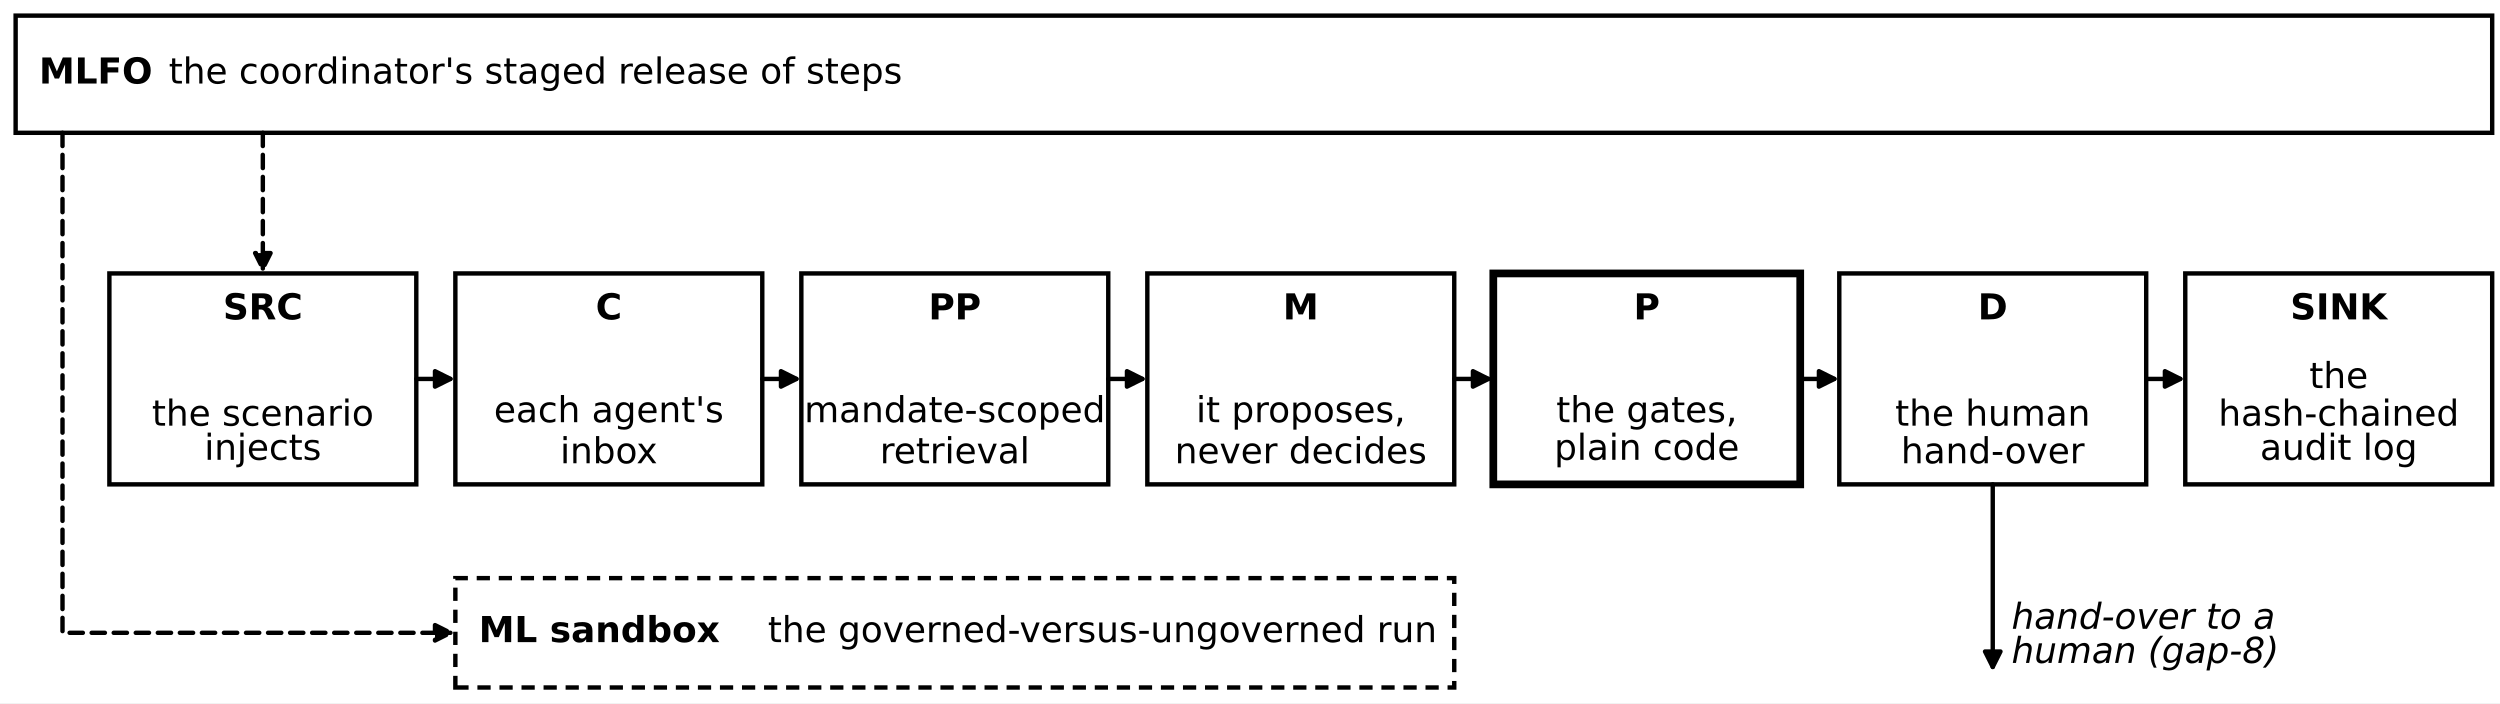
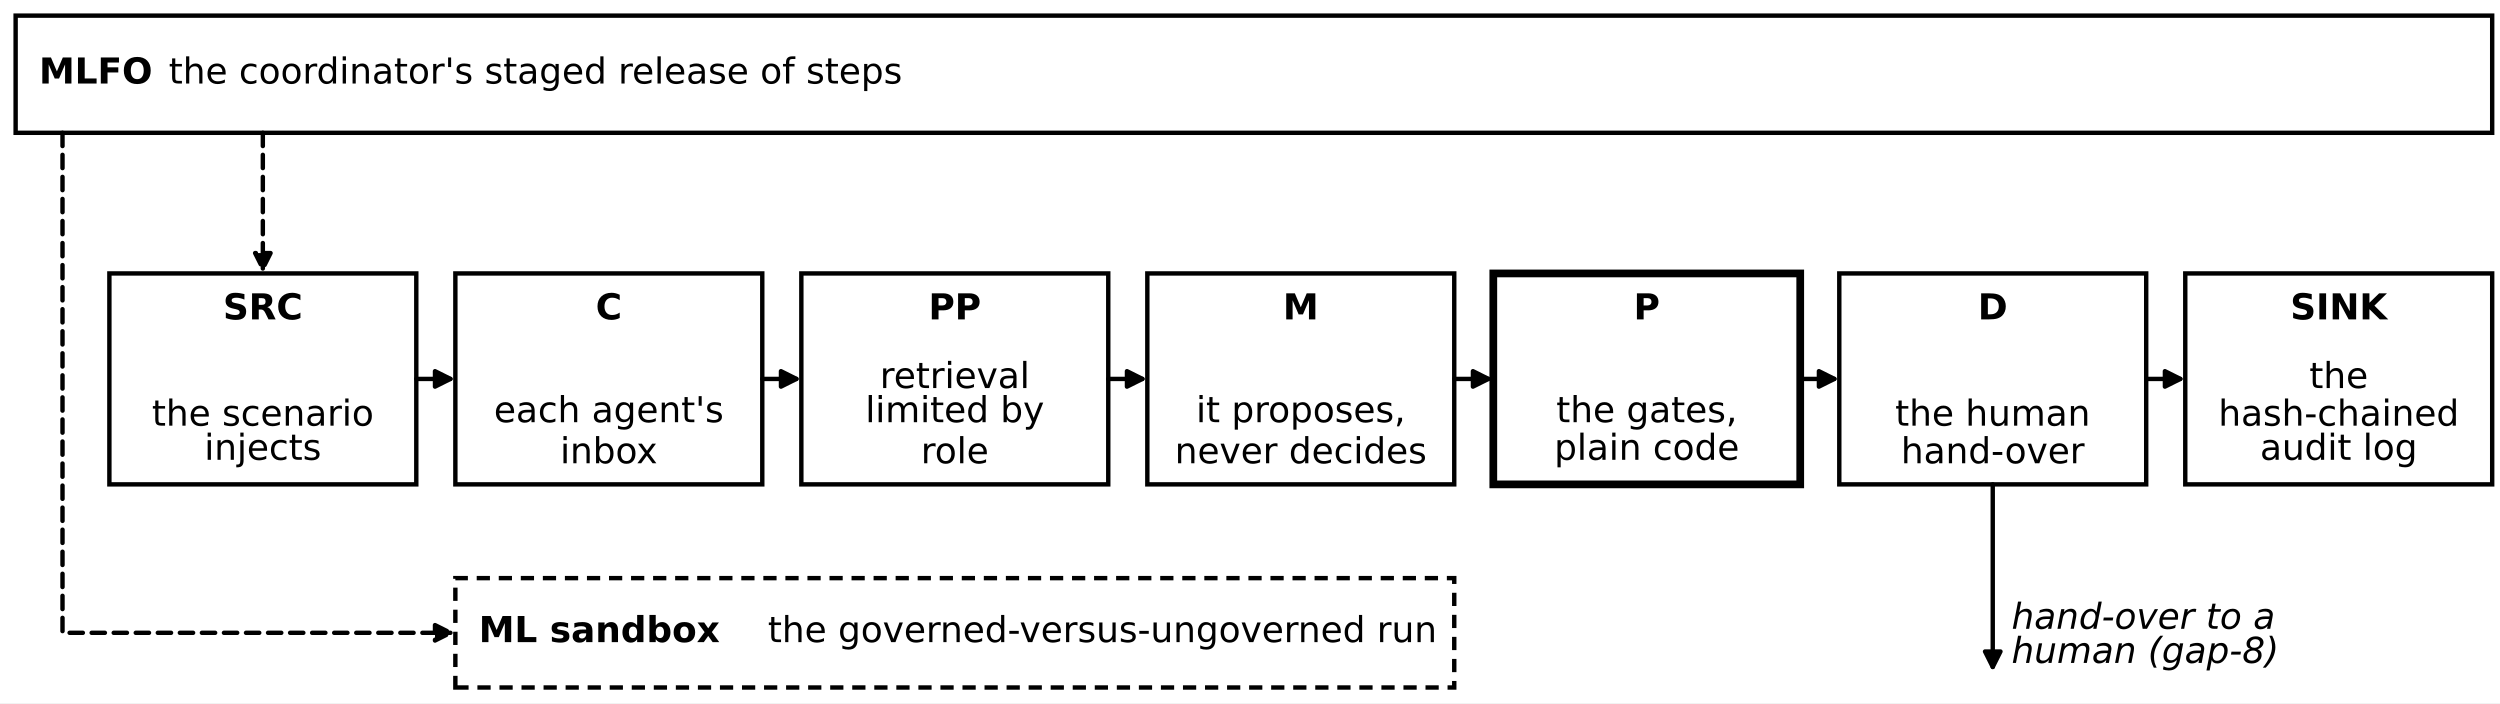
<svg xmlns="http://www.w3.org/2000/svg" width="453.543pt" height="127.559pt" viewBox="0 0 453.543 127.559" version="1.1">
  <defs>
    <style type="text/css">*{stroke-linejoin: round; stroke-linecap: butt}</style>
  </defs>
  <g id="figure_1">
    <g id="patch_1">
      <path d="M 0 127.559  L 453.543 127.559  L 453.543 0  L 0 0  z " style="fill: #ffffff" />
    </g>
    <g id="axes_1">
      <g id="patch_2">
        <path d="M 2.835 24.094  L 452.126 24.094  L 452.126 2.835  L 2.835 2.835  L 2.835 24.094  z " clip-path="url(#pa378307eb1)" style="fill: none; stroke: #000000; stroke-width: 0.8; stroke-linejoin: miter" />
      </g>
      <g id="patch_3">
        <path d="M 19.843 87.874  L 75.523 87.874  L 75.523 49.606  L 19.843 49.606  L 19.843 87.874  z " clip-path="url(#pa378307eb1)" style="fill: none; stroke: #000000; stroke-width: 0.8; stroke-linejoin: miter" />
      </g>
      <g id="patch_4">
        <path d="M 82.61 87.874  L 138.29 87.874  L 138.29 49.606  L 82.61 49.606  L 82.61 87.874  z " clip-path="url(#pa378307eb1)" style="fill: none; stroke: #000000; stroke-width: 0.8; stroke-linejoin: miter" />
      </g>
      <g id="patch_5">
        <path d="M 75.523 68.74  Q 79.066 68.74 81.715 68.74  " clip-path="url(#pa378307eb1)" style="fill: none; stroke: #000000; stroke-width: 0.8; stroke-linecap: round" />
        <path d="M 78.915 67.34  L 81.715 68.74  L 78.915 70.14  z " clip-path="url(#pa378307eb1)" style="stroke: #000000; stroke-width: 0.8; stroke-linecap: round" />
      </g>
      <g id="patch_6">
        <path d="M 145.377 87.874  L 201.057 87.874  L 201.057 49.606  L 145.377 49.606  L 145.377 87.874  z " clip-path="url(#pa378307eb1)" style="fill: none; stroke: #000000; stroke-width: 0.8; stroke-linejoin: miter" />
      </g>
      <g id="patch_7">
        <path d="M 138.29 68.74  Q 141.834 68.74 144.482 68.74  " clip-path="url(#pa378307eb1)" style="fill: none; stroke: #000000; stroke-width: 0.8; stroke-linecap: round" />
        <path d="M 141.682 67.34  L 144.482 68.74  L 141.682 70.14  z " clip-path="url(#pa378307eb1)" style="stroke: #000000; stroke-width: 0.8; stroke-linecap: round" />
      </g>
      <g id="patch_8">
        <path d="M 208.144 87.874  L 263.825 87.874  L 263.825 49.606  L 208.144 49.606  L 208.144 87.874  z " clip-path="url(#pa378307eb1)" style="fill: none; stroke: #000000; stroke-width: 0.8; stroke-linejoin: miter" />
      </g>
      <g id="patch_9">
        <path d="M 201.057 68.74  Q 204.601 68.74 207.25 68.74  " clip-path="url(#pa378307eb1)" style="fill: none; stroke: #000000; stroke-width: 0.8; stroke-linecap: round" />
        <path d="M 204.45 67.34  L 207.25 68.74  L 204.45 70.14  z " clip-path="url(#pa378307eb1)" style="stroke: #000000; stroke-width: 0.8; stroke-linecap: round" />
      </g>
      <g id="patch_10">
        <path d="M 270.911 87.874  L 326.592 87.874  L 326.592 49.606  L 270.911 49.606  L 270.911 87.874  z " clip-path="url(#pa378307eb1)" style="fill: none; stroke: #000000; stroke-width: 1.4; stroke-linejoin: miter" />
      </g>
      <g id="patch_11">
        <path d="M 263.825 68.74  Q 267.368 68.74 270.017 68.74  " clip-path="url(#pa378307eb1)" style="fill: none; stroke: #000000; stroke-width: 0.8; stroke-linecap: round" />
        <path d="M 267.217 67.34  L 270.017 68.74  L 267.217 70.14  z " clip-path="url(#pa378307eb1)" style="stroke: #000000; stroke-width: 0.8; stroke-linecap: round" />
      </g>
      <g id="patch_12">
        <path d="M 333.678 87.874  L 389.359 87.874  L 389.359 49.606  L 333.678 49.606  L 333.678 87.874  z " clip-path="url(#pa378307eb1)" style="fill: none; stroke: #000000; stroke-width: 0.8; stroke-linejoin: miter" />
      </g>
      <g id="patch_13">
        <path d="M 326.592 68.74  Q 330.135 68.74 332.784 68.74  " clip-path="url(#pa378307eb1)" style="fill: none; stroke: #000000; stroke-width: 0.8; stroke-linecap: round" />
        <path d="M 329.984 67.34  L 332.784 68.74  L 329.984 70.14  z " clip-path="url(#pa378307eb1)" style="stroke: #000000; stroke-width: 0.8; stroke-linecap: round" />
      </g>
      <g id="patch_14">
        <path d="M 396.445 87.874  L 452.126 87.874  L 452.126 49.606  L 396.445 49.606  L 396.445 87.874  z " clip-path="url(#pa378307eb1)" style="fill: none; stroke: #000000; stroke-width: 0.8; stroke-linejoin: miter" />
      </g>
      <g id="patch_15">
        <path d="M 389.359 68.74  Q 392.902 68.74 395.551 68.74  " clip-path="url(#pa378307eb1)" style="fill: none; stroke: #000000; stroke-width: 0.8; stroke-linecap: round" />
        <path d="M 392.751 67.34  L 395.551 68.74  L 392.751 70.14  z " clip-path="url(#pa378307eb1)" style="stroke: #000000; stroke-width: 0.8; stroke-linecap: round" />
      </g>
      <g id="patch_16">
        <path d="M 47.683 24.094  Q 47.683 36.85 47.683 48.712  " clip-path="url(#pa378307eb1)" style="fill: none; stroke-dasharray: 2.4,1.6; stroke-dashoffset: 0; stroke: #000000; stroke-width: 0.8; stroke-linecap: round" />
        <path d="M 49.083 45.912  L 47.683 48.712  L 46.283 45.912  z " clip-path="url(#pa378307eb1)" style="stroke-dasharray: 2.4,1.6; stroke-dashoffset: 0; stroke: #000000; stroke-width: 0.8; stroke-linecap: round" />
      </g>
      <g id="patch_17">
        <path d="M 82.61 124.724  L 263.825 124.724  L 263.825 104.882  L 82.61 104.882  L 82.61 124.724  z " clip-path="url(#pa378307eb1)" style="fill: none; stroke-dasharray: 2.4,1.6; stroke-dashoffset: 0; stroke: #000000; stroke-width: 0.8; stroke-linejoin: miter" />
      </g>
      <g id="patch_18">
        <path d="M 11.339 24.094  L 11.339 114.803  L 81.715 114.803  " clip-path="url(#pa378307eb1)" style="fill: none; stroke-dasharray: 2.4,1.6; stroke-dashoffset: 0; stroke: #000000; stroke-width: 0.8; stroke-linecap: round" />
        <path d="M 78.915 113.403  L 81.715 114.803  L 78.915 116.203  z " clip-path="url(#pa378307eb1)" style="stroke-dasharray: 2.4,1.6; stroke-dashoffset: 0; stroke: #000000; stroke-width: 0.8; stroke-linecap: round" />
      </g>
      <g id="patch_19">
        <path d="M 361.519 87.874  Q 361.519 104.882 361.519 120.995  " clip-path="url(#pa378307eb1)" style="fill: none; stroke: #000000; stroke-width: 0.8; stroke-linecap: round" />
        <path d="M 362.919 118.195  L 361.519 120.995  L 360.119 118.195  z " clip-path="url(#pa378307eb1)" style="stroke: #000000; stroke-width: 0.8; stroke-linecap: round" />
      </g>
      <g id="text_1">
        <text style="font-weight: 700; font-size: 6.5px; font-family: 'DejaVu Sans'; text-anchor: start" x="7.087" y="15.153" transform="rotate(-0 7.086614 15.15304)">MLFO</text>
      </g>
      <g id="text_2">
        <text style="font-size: 6.5px; font-family: 'DejaVu Sans'; text-anchor: start" x="30.614" y="15.153" transform="rotate(-0 30.61417 15.1533)">the coordinator's staged release of steps</text>
      </g>
      <g id="text_3">
        <text style="font-weight: 700; font-size: 6.5px; font-family: 'DejaVu Sans'; text-anchor: middle" x="47.683" y="57.946" transform="rotate(-0 47.68279 57.94635)">SRC</text>
      </g>
      <g id="text_4">
        <text style="font-size: 6.5px; font-family: 'DejaVu Sans'" transform="translate(27.55767 77.22515)">the scenario</text>
        <text style="font-size: 6.5px; font-family: 'DejaVu Sans'" transform="translate(37.06341 83.42046)">injects</text>
      </g>
      <g id="text_5">
        <text style="font-weight: 700; font-size: 6.5px; font-family: 'DejaVu Sans'; text-anchor: middle" x="110.45" y="57.946" transform="rotate(-0 110.4499 57.94635)">C</text>
      </g>
      <g id="text_6">
        <text style="font-size: 6.5px; font-family: 'DejaVu Sans'" transform="translate(89.60424 76.59546)">each agent's</text>
        <text style="font-size: 6.5px; font-family: 'DejaVu Sans'" transform="translate(101.612 84.05015)">inbox</text>
      </g>
      <g id="text_7">
        <text style="font-weight: 700; font-size: 6.5px; font-family: 'DejaVu Sans'; text-anchor: middle" x="173.217" y="57.946" transform="rotate(-0 173.2171 57.94635)">PP</text>
      </g>
      <g id="text_8">
-         <text style="font-size: 6.5px; font-family: 'DejaVu Sans'" transform="translate(145.9039 76.59546)">mandate-scoped</text>
-         <text style="font-size: 6.5px; font-family: 'DejaVu Sans'" transform="translate(159.6219 84.05015)">retrieval</text>
+         <text style="font-size: 6.5px; font-family: 'DejaVu Sans'" transform="translate(159.6219 70.40015)">retrieval</text>
+         <text style="font-size: 6.5px; font-family: 'DejaVu Sans'" transform="translate(156.9859 76.59546)">limited by</text>
+         <text style="font-size: 6.5px; font-family: 'DejaVu Sans'" transform="translate(167.0614 84.05015)">role</text>
      </g>
      <g id="text_9">
        <text style="font-weight: 700; font-size: 6.5px; font-family: 'DejaVu Sans'; text-anchor: middle" x="235.984" y="57.946" transform="rotate(-0 235.9843 57.94635)">M</text>
      </g>
      <g id="text_10">
        <text style="font-size: 6.5px; font-family: 'DejaVu Sans'" transform="translate(216.9875 76.59546)">it proposes,</text>
        <text style="font-size: 6.5px; font-family: 'DejaVu Sans'" transform="translate(213.1235 84.05015)">never decides</text>
      </g>
      <g id="text_11">
        <text style="font-weight: 700; font-size: 6.5px; font-family: 'DejaVu Sans'; text-anchor: middle" x="298.751" y="57.946" transform="rotate(-0 298.7514 57.94635)">P</text>
      </g>
      <g id="text_12">
        <text style="font-size: 6.5px; font-family: 'DejaVu Sans'" transform="translate(282.3303 76.59546)">the gates,</text>
        <text style="font-size: 6.5px; font-family: 'DejaVu Sans'" transform="translate(281.9596 83.42046)">plain code</text>
      </g>
      <g id="text_13">
        <text style="font-weight: 700; font-size: 6.5px; font-family: 'DejaVu Sans'; text-anchor: middle" x="361.519" y="57.946" transform="rotate(-0 361.5186 57.94635)">D</text>
      </g>
      <g id="text_14">
        <text style="font-size: 6.5px; font-family: 'DejaVu Sans'" transform="translate(343.8157 77.22515)">the human</text>
        <text style="font-size: 6.5px; font-family: 'DejaVu Sans'" transform="translate(344.8633 84.05015)">hand-over</text>
      </g>
      <g id="text_15">
        <text style="font-weight: 700; font-size: 6.5px; font-family: 'DejaVu Sans'; text-anchor: middle" x="424.286" y="57.946" transform="rotate(-0 424.2857 57.94635)">SINK</text>
      </g>
      <g id="text_16">
        <text style="font-size: 6.5px; font-family: 'DejaVu Sans'" transform="translate(418.9522 70.40015)">the</text>
        <text style="font-size: 6.5px; font-family: 'DejaVu Sans'" transform="translate(402.4452 77.22515)">hash-chained</text>
        <text style="font-size: 6.5px; font-family: 'DejaVu Sans'" transform="translate(410.0065 83.42046)">audit log</text>
      </g>
      <g id="text_17">
        <text style="font-weight: 700; font-size: 6.5px; font-family: 'DejaVu Sans'; text-anchor: start" x="86.862" y="116.492" transform="rotate(-0 86.86164 116.4919)">ML sandbox</text>
      </g>
      <g id="text_18">
        <text style="font-size: 6.5px; font-family: 'DejaVu Sans'; text-anchor: start" x="139.303" y="116.492" transform="rotate(-0 139.3026 116.4919)">the governed-versus-ungoverned run</text>
      </g>
      <g id="text_19">
        <text style="font-style: italic; font-size: 6.5px; font-family: 'DejaVu Sans'" transform="translate(364.9201 114.0755)">hand-over to a</text>
        <text style="font-style: italic; font-size: 6.5px; font-family: 'DejaVu Sans'" transform="translate(364.9201 120.2709)">human (gap-8)</text>
      </g>
    </g>
  </g>
  <defs>
    <clipPath id="pa378307eb1">
      <rect x="0" y="0" width="453.543" height="127.559" />
    </clipPath>
  </defs>
</svg>
